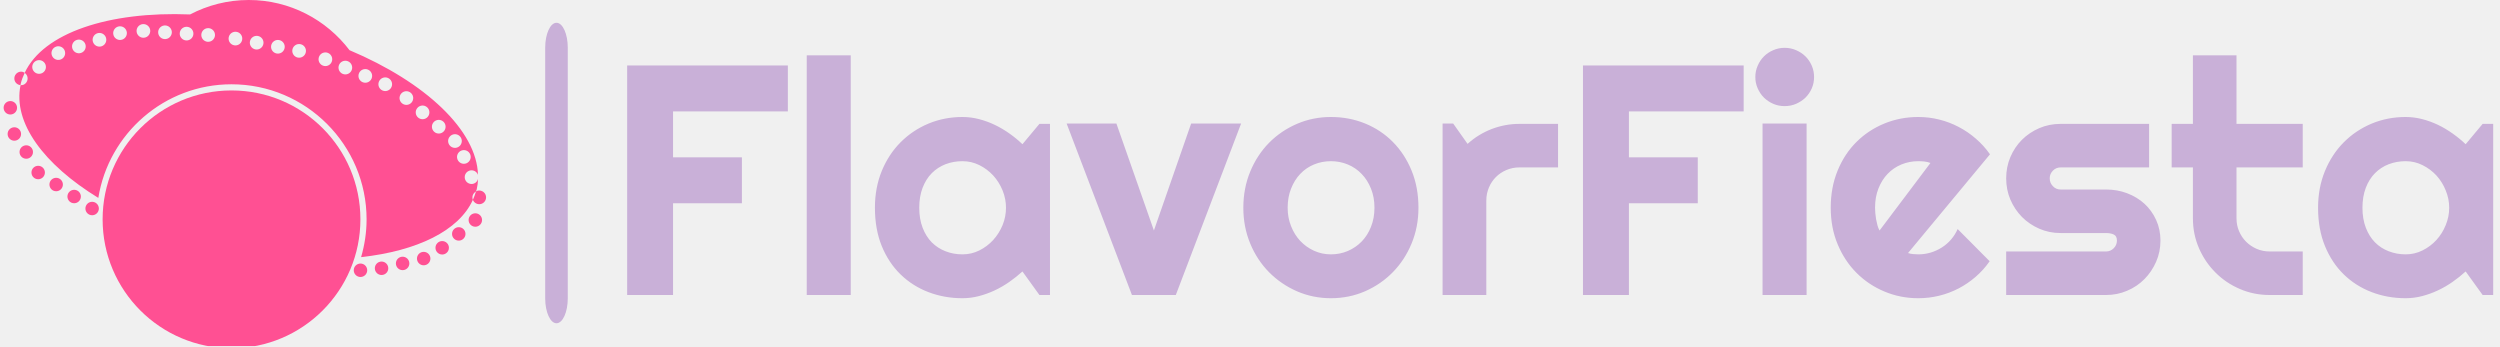
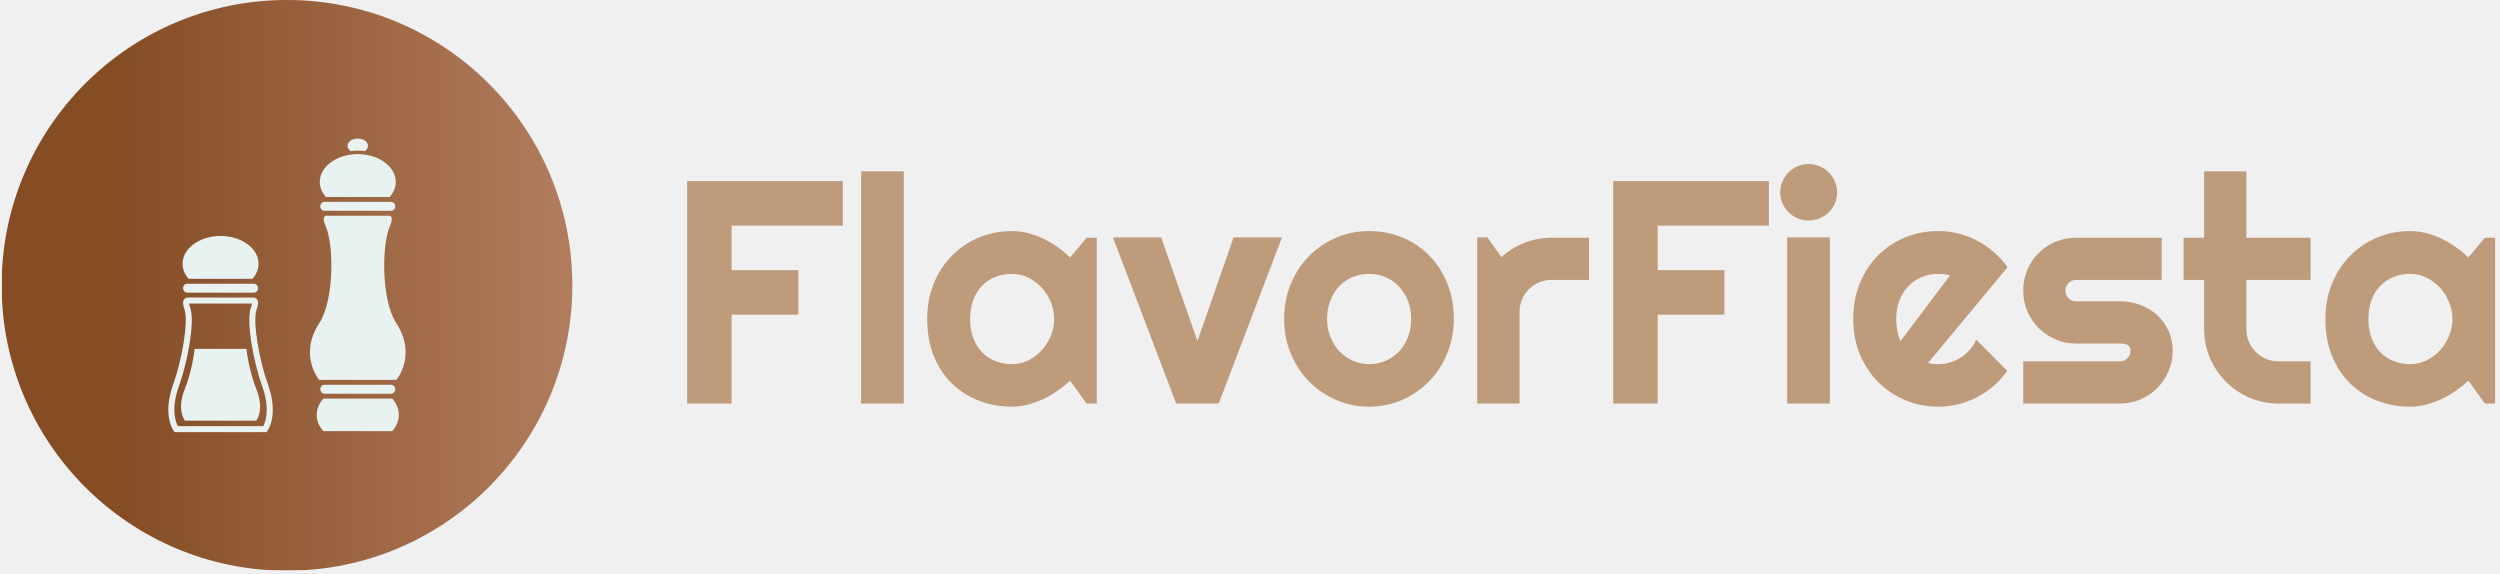
- <svg xmlns="http://www.w3.org/2000/svg" version="1.1" width="2000" height="277" viewBox="0 0 2000 277">
-   <g transform="matrix(1,0,0,1,-1.212121,-0.08197709)">
-     <svg viewBox="0 0 396 55" data-background-color="#e8f2f1" preserveAspectRatio="xMidYMid meet" height="277" width="2000">
-       <g id="tight-bounds" transform="matrix(1,0,0,1,0.24,0.01627704)">
-         <svg viewBox="0 0 395.52 54.967" height="54.967" width="395.52">
+ <svg xmlns="http://www.w3.org/2000/svg" version="1.1" width="2000" height="459" viewBox="0 0 2000 459">
+   <g transform="matrix(1,0,0,1,-1.212121,-1.217391)">
+     <svg viewBox="0 0 396 91" data-background-color="#fff4e6" preserveAspectRatio="xMidYMid meet" height="459" width="2000">
+       <g id="tight-bounds" transform="matrix(1,0,0,1,0.24,0.2413563)">
+         <svg viewBox="0 0 395.52 90.517" height="90.517" width="395.52">
          <g>
-             <svg viewBox="0 0 527.612 73.325" height="54.967" width="395.52">
-               <g>
-                 <rect width="4.785" height="63.669" x="114.782" y="4.828" fill="#c9b0d8" opacity="1" stroke-width="0" stroke="transparent" fill-opacity="1" class="rect-qz-0" data-fill-palette-color="primary" rx="1%" id="qz-0" data-palette-color="#c9b0d8" />
-               </g>
-               <g transform="matrix(1,0,0,1,132.0922,10.13392)">
+             <svg viewBox="0 0 545.386 124.815" height="90.517" width="395.52">
+               <g transform="matrix(1,0,0,1,149.8662,35.87899)">
                <svg viewBox="0 0 395.52 53.057" height="53.057" width="395.52">
                  <g id="textblocktransform">
                    <svg viewBox="0 0 395.52 53.057" height="53.057" width="395.52" id="textblock">
                      <g>
                        <svg viewBox="0 0 395.52 53.057" height="53.057" width="395.52">
                          <g transform="matrix(1,0,0,1,0,0)">
-                             <svg width="395.52" viewBox="3.25 -37.7 284.61 38.19" height="53.057" data-palette-color="#c9b0d8">
-                               <path d="M10.25-13.99L10.25 0 3.25 0 3.25-35.01 27.76-35.01 27.76-28 10.25-28 10.25-21 20.75-21 20.75-13.99 10.25-13.99ZM37.35-36.55L37.35 0 30.64 0 30.64-36.55 37.35-36.55ZM67.74-26.1L67.74 0 66.13 0 63.54-3.59Q62.59-2.73 61.53-1.99 60.47-1.25 59.3-0.7 58.12-0.15 56.89 0.17 55.66 0.49 54.39 0.49L54.39 0.49Q51.63 0.49 49.2-0.44 46.77-1.37 44.95-3.14 43.13-4.91 42.08-7.47 41.04-10.03 41.04-13.31L41.04-13.31Q41.04-16.36 42.08-18.91 43.13-21.46 44.95-23.29 46.77-25.12 49.2-26.14 51.63-27.15 54.39-27.15L54.39-27.15Q55.66-27.15 56.9-26.83 58.15-26.51 59.32-25.95 60.49-25.39 61.56-24.63 62.62-23.88 63.54-23L63.54-23 66.13-26.1 67.74-26.1ZM61.03-13.31L61.03-13.31Q61.03-14.67 60.51-15.95 59.98-17.24 59.08-18.23 58.17-19.21 56.97-19.81 55.76-20.41 54.39-20.41L54.39-20.41Q53.02-20.41 51.81-19.95 50.61-19.48 49.71-18.58 48.82-17.68 48.31-16.35 47.8-15.01 47.8-13.31L47.8-13.31Q47.8-11.6 48.31-10.27 48.82-8.94 49.71-8.03 50.61-7.13 51.81-6.67 53.02-6.2 54.39-6.2L54.39-6.2Q55.76-6.2 56.97-6.8 58.17-7.4 59.08-8.39 59.98-9.38 60.51-10.66 61.03-11.94 61.03-13.31ZM86.93 0L80.24 0 70.28-26.15 77.87-26.15 83.59-9.84 89.27-26.15 96.89-26.15 86.93 0ZM123.94-13.31L123.94-13.31Q123.94-10.38 122.89-7.85 121.84-5.32 120.03-3.48 118.23-1.64 115.8-0.57 113.37 0.49 110.59 0.49L110.59 0.49Q107.83 0.49 105.4-0.57 102.97-1.64 101.15-3.48 99.33-5.32 98.28-7.85 97.23-10.38 97.23-13.31L97.23-13.31Q97.23-16.28 98.28-18.82 99.33-21.36 101.15-23.21 102.97-25.05 105.4-26.1 107.83-27.15 110.59-27.15L110.59-27.15Q113.37-27.15 115.8-26.16 118.23-25.17 120.03-23.35 121.84-21.53 122.89-18.98 123.94-16.43 123.94-13.31ZM117.23-13.31L117.23-13.31Q117.23-14.92 116.7-16.22 116.18-17.53 115.27-18.47 114.37-19.41 113.16-19.91 111.95-20.41 110.59-20.41L110.59-20.41Q109.22-20.41 108.01-19.91 106.8-19.41 105.91-18.47 105.02-17.53 104.51-16.22 103.99-14.92 103.99-13.31L103.99-13.31Q103.99-11.79 104.51-10.5 105.02-9.2 105.91-8.25 106.8-7.3 108.01-6.75 109.22-6.2 110.59-6.2L110.59-6.2Q111.95-6.2 113.16-6.71 114.37-7.23 115.27-8.15 116.18-9.08 116.7-10.4 117.23-11.72 117.23-13.31ZM134.29-14.4L134.29 0 127.62 0 127.62-26.15 129.24-26.15 131.43-23.05Q133.04-24.51 135.09-25.31 137.15-26.1 139.34-26.1L139.34-26.1 145.23-26.1 145.23-19.46 139.34-19.46Q138.29-19.46 137.37-19.07 136.44-18.68 135.75-17.99 135.07-17.31 134.68-16.38 134.29-15.45 134.29-14.4L134.29-14.4ZM156.04-13.99L156.04 0 149.03 0 149.03-35.01 173.54-35.01 173.54-28 156.04-28 156.04-21 166.54-21 166.54-13.99 156.04-13.99ZM184.28-33.25L184.28-33.25Q184.28-32.32 183.93-31.52 183.58-30.71 182.97-30.11 182.36-29.52 181.54-29.16 180.72-28.81 179.79-28.81L179.79-28.81Q178.86-28.81 178.05-29.16 177.23-29.52 176.63-30.11 176.03-30.71 175.68-31.52 175.32-32.32 175.32-33.25L175.32-33.25Q175.32-34.16 175.68-34.97 176.03-35.79 176.63-36.39 177.23-36.99 178.05-37.34 178.86-37.7 179.79-37.7L179.79-37.7Q180.72-37.7 181.54-37.34 182.36-36.99 182.97-36.39 183.58-35.79 183.93-34.97 184.28-34.16 184.28-33.25ZM183.14-26.15L183.14 0 176.42 0 176.42-26.15 183.14-26.15ZM211.11-21.46L198.61-6.4Q199-6.27 199.39-6.24 199.78-6.2 200.18-6.2L200.18-6.2Q201.15-6.2 202.06-6.47 202.96-6.74 203.75-7.24 204.55-7.74 205.17-8.46 205.79-9.18 206.18-10.06L206.18-10.06 211.06-5.15Q210.14-3.83 208.93-2.78 207.72-1.73 206.32-1 204.91-0.27 203.36 0.11 201.81 0.49 200.18 0.49L200.18 0.49Q197.42 0.49 194.99-0.54 192.56-1.56 190.74-3.39 188.92-5.22 187.87-7.75 186.82-10.28 186.82-13.31L186.82-13.31Q186.82-16.41 187.87-18.97 188.92-21.53 190.74-23.34 192.56-25.15 194.99-26.15 197.42-27.15 200.18-27.15L200.18-27.15Q201.81-27.15 203.37-26.76 204.94-26.37 206.34-25.63 207.74-24.9 208.96-23.84 210.19-22.78 211.11-21.46L211.11-21.46ZM194.27-9.84L202.03-20.14Q201.57-20.31 201.12-20.36 200.66-20.41 200.18-20.41L200.18-20.41Q198.81-20.41 197.6-19.91 196.39-19.41 195.5-18.48 194.61-17.55 194.1-16.25 193.58-14.94 193.58-13.31L193.58-13.31Q193.58-12.94 193.62-12.48 193.66-12.01 193.74-11.54 193.83-11.06 193.95-10.62 194.07-10.18 194.27-9.84L194.27-9.84ZM228.81 0L228.81 0 213.58 0 213.58-6.64 228.81-6.64Q229.49-6.64 229.98-7.13 230.47-7.62 230.47-8.3L230.47-8.3Q230.47-9.01 229.98-9.23 229.49-9.45 228.81-9.45L228.81-9.45 221.88-9.45Q220.14-9.45 218.63-10.11 217.12-10.77 215.99-11.9 214.87-13.04 214.22-14.55 213.58-16.06 213.58-17.8L213.58-17.8Q213.58-19.53 214.22-21.04 214.87-22.56 215.99-23.68 217.12-24.8 218.63-25.45 220.14-26.1 221.88-26.1L221.88-26.1 235.38-26.1 235.38-19.46 221.88-19.46Q221.19-19.46 220.71-18.97 220.22-18.48 220.22-17.8L220.22-17.8Q220.22-17.09 220.71-16.59 221.19-16.09 221.88-16.09L221.88-16.09 228.81-16.09Q230.52-16.09 232.03-15.52 233.55-14.94 234.67-13.92 235.79-12.89 236.45-11.45 237.11-10.01 237.11-8.3L237.11-8.3Q237.11-6.57 236.45-5.07 235.79-3.56 234.67-2.43 233.55-1.29 232.03-0.65 230.52 0 228.81 0ZM258.81 0L253.76 0Q251.34 0 249.22-0.92 247.09-1.83 245.5-3.43 243.9-5.03 242.98-7.15 242.06-9.28 242.06-11.69L242.06-11.69 242.06-19.46 238.82-19.46 238.82-26.1 242.06-26.1 242.06-36.55 248.71-36.55 248.71-26.1 258.81-26.1 258.81-19.46 248.71-19.46 248.71-11.69Q248.71-10.64 249.1-9.73 249.49-8.81 250.17-8.13 250.85-7.45 251.78-7.04 252.71-6.64 253.76-6.64L253.76-6.64 258.81-6.64 258.81 0ZM287.86-26.1L287.86 0 286.25 0 283.66-3.59Q282.71-2.73 281.65-1.99 280.59-1.25 279.42-0.7 278.24-0.15 277.01 0.17 275.78 0.49 274.51 0.49L274.51 0.49Q271.75 0.49 269.32-0.44 266.89-1.37 265.07-3.14 263.25-4.91 262.2-7.47 261.15-10.03 261.15-13.31L261.15-13.31Q261.15-16.36 262.2-18.91 263.25-21.46 265.07-23.29 266.89-25.12 269.32-26.14 271.75-27.15 274.51-27.15L274.51-27.15Q275.78-27.15 277.02-26.83 278.27-26.51 279.44-25.95 280.61-25.39 281.67-24.63 282.74-23.88 283.66-23L283.66-23 286.25-26.1 287.86-26.1ZM281.15-13.31L281.15-13.31Q281.15-14.67 280.62-15.95 280.1-17.24 279.2-18.23 278.29-19.21 277.08-19.81 275.88-20.41 274.51-20.41L274.51-20.41Q273.14-20.41 271.93-19.95 270.72-19.48 269.83-18.58 268.94-17.68 268.43-16.35 267.92-15.01 267.92-13.31L267.92-13.31Q267.92-11.6 268.43-10.27 268.94-8.94 269.83-8.03 270.72-7.13 271.93-6.67 273.14-6.2 274.51-6.2L274.51-6.2Q275.88-6.2 277.08-6.8 278.29-7.4 279.2-8.39 280.1-9.38 280.62-10.66 281.15-11.94 281.15-13.31Z" opacity="1" transform="matrix(1,0,0,1,0,0)" fill="#c9b0d8" class="wordmark-text-0" data-fill-palette-color="primary" id="text-0" />
+                             <svg width="395.52" viewBox="3.25 -37.7 284.61 38.19" height="53.057" data-palette-color="#be9b7b">
+                               <path d="M10.25-13.99L10.25 0 3.25 0 3.25-35.01 27.76-35.01 27.76-28 10.25-28 10.25-21 20.75-21 20.75-13.99 10.25-13.99ZM37.35-36.55L37.35 0 30.64 0 30.64-36.55 37.35-36.55ZM67.74-26.1L67.74 0 66.13 0 63.54-3.59Q62.59-2.73 61.53-1.99 60.47-1.25 59.3-0.7 58.12-0.15 56.89 0.17 55.66 0.49 54.39 0.49L54.39 0.49Q51.63 0.49 49.2-0.44 46.77-1.37 44.95-3.14 43.13-4.91 42.08-7.47 41.04-10.03 41.04-13.31L41.04-13.31Q41.04-16.36 42.08-18.91 43.13-21.46 44.95-23.29 46.77-25.12 49.2-26.14 51.63-27.15 54.39-27.15L54.39-27.15Q55.66-27.15 56.9-26.83 58.15-26.51 59.32-25.95 60.49-25.39 61.56-24.63 62.62-23.88 63.54-23L63.54-23 66.13-26.1 67.74-26.1ZM61.03-13.31L61.03-13.31Q61.03-14.67 60.51-15.95 59.98-17.24 59.08-18.23 58.17-19.21 56.97-19.81 55.76-20.41 54.39-20.41L54.39-20.41Q53.02-20.41 51.81-19.95 50.61-19.48 49.71-18.58 48.82-17.68 48.31-16.35 47.8-15.01 47.8-13.31L47.8-13.31Q47.8-11.6 48.31-10.27 48.82-8.94 49.71-8.03 50.61-7.13 51.81-6.67 53.02-6.2 54.39-6.2L54.39-6.2Q55.76-6.2 56.97-6.8 58.17-7.4 59.08-8.39 59.98-9.38 60.51-10.66 61.03-11.94 61.03-13.31ZM86.93 0L80.24 0 70.28-26.15 77.87-26.15 83.59-9.84 89.27-26.15 96.89-26.15 86.93 0ZM123.94-13.31L123.94-13.31Q123.94-10.38 122.89-7.85 121.84-5.32 120.03-3.48 118.23-1.64 115.8-0.57 113.37 0.49 110.59 0.49L110.59 0.49Q107.83 0.49 105.4-0.57 102.97-1.64 101.15-3.48 99.33-5.32 98.28-7.85 97.23-10.38 97.23-13.31L97.23-13.31Q97.23-16.28 98.28-18.82 99.33-21.36 101.15-23.21 102.97-25.05 105.4-26.1 107.83-27.15 110.59-27.15L110.59-27.15Q113.37-27.15 115.8-26.16 118.23-25.17 120.03-23.35 121.84-21.53 122.89-18.98 123.94-16.43 123.94-13.31ZM117.23-13.31L117.23-13.31Q117.23-14.92 116.7-16.22 116.18-17.53 115.27-18.47 114.37-19.41 113.16-19.91 111.95-20.41 110.59-20.41L110.59-20.41Q109.22-20.41 108.01-19.91 106.8-19.41 105.91-18.47 105.02-17.53 104.51-16.22 103.99-14.92 103.99-13.31L103.99-13.31Q103.99-11.79 104.51-10.5 105.02-9.2 105.91-8.25 106.8-7.3 108.01-6.75 109.22-6.2 110.59-6.2L110.59-6.2Q111.95-6.2 113.16-6.71 114.37-7.23 115.27-8.15 116.18-9.08 116.7-10.4 117.23-11.72 117.23-13.31ZM134.29-14.4L134.29 0 127.62 0 127.62-26.15 129.24-26.15 131.43-23.05Q133.04-24.51 135.09-25.31 137.15-26.1 139.34-26.1L139.34-26.1 145.23-26.1 145.23-19.46 139.34-19.46Q138.29-19.46 137.37-19.07 136.44-18.68 135.75-17.99 135.07-17.31 134.68-16.38 134.29-15.45 134.29-14.4L134.29-14.4ZM156.04-13.99L156.04 0 149.03 0 149.03-35.01 173.54-35.01 173.54-28 156.04-28 156.04-21 166.54-21 166.54-13.99 156.04-13.99ZM184.28-33.25L184.28-33.25Q184.28-32.32 183.93-31.52 183.58-30.71 182.97-30.11 182.36-29.52 181.54-29.16 180.72-28.81 179.79-28.81L179.79-28.81Q178.86-28.81 178.05-29.16 177.23-29.52 176.63-30.11 176.03-30.71 175.68-31.52 175.32-32.32 175.32-33.25L175.32-33.25Q175.32-34.16 175.68-34.97 176.03-35.79 176.63-36.39 177.23-36.99 178.05-37.34 178.86-37.7 179.79-37.7L179.79-37.7Q180.72-37.7 181.54-37.34 182.36-36.99 182.97-36.39 183.58-35.79 183.93-34.97 184.28-34.16 184.28-33.25ZM183.14-26.15L183.14 0 176.42 0 176.42-26.15 183.14-26.15ZM211.11-21.46L198.61-6.4Q199-6.27 199.39-6.24 199.78-6.2 200.18-6.2L200.18-6.2Q201.15-6.2 202.06-6.47 202.96-6.74 203.75-7.24 204.55-7.74 205.17-8.46 205.79-9.18 206.18-10.06L206.18-10.06 211.06-5.15Q210.14-3.83 208.93-2.78 207.72-1.73 206.32-1 204.91-0.27 203.36 0.11 201.81 0.49 200.18 0.49L200.18 0.49Q197.42 0.49 194.99-0.54 192.56-1.56 190.74-3.39 188.92-5.22 187.87-7.75 186.82-10.28 186.82-13.31L186.82-13.31Q186.82-16.41 187.87-18.97 188.92-21.53 190.74-23.34 192.56-25.15 194.99-26.15 197.42-27.15 200.18-27.15L200.18-27.15Q201.81-27.15 203.37-26.76 204.94-26.37 206.34-25.63 207.74-24.9 208.96-23.84 210.19-22.78 211.11-21.46L211.11-21.46ZM194.27-9.84L202.03-20.14Q201.57-20.31 201.12-20.36 200.66-20.41 200.18-20.41L200.18-20.41Q198.81-20.41 197.6-19.91 196.39-19.41 195.5-18.48 194.61-17.55 194.1-16.25 193.58-14.94 193.58-13.31L193.58-13.31Q193.58-12.94 193.62-12.48 193.66-12.01 193.74-11.54 193.83-11.06 193.95-10.62 194.07-10.18 194.27-9.84L194.27-9.84ZM228.81 0L228.81 0 213.58 0 213.58-6.64 228.81-6.64Q229.49-6.64 229.98-7.13 230.47-7.62 230.47-8.3L230.47-8.3Q230.47-9.01 229.98-9.23 229.49-9.45 228.81-9.45L228.81-9.45 221.88-9.45Q220.14-9.45 218.63-10.11 217.12-10.77 215.99-11.9 214.87-13.04 214.22-14.55 213.58-16.06 213.58-17.8L213.58-17.8Q213.58-19.53 214.22-21.04 214.87-22.56 215.99-23.68 217.12-24.8 218.63-25.45 220.14-26.1 221.88-26.1L221.88-26.1 235.38-26.1 235.38-19.46 221.88-19.46Q221.19-19.46 220.71-18.97 220.22-18.48 220.22-17.8L220.22-17.8Q220.22-17.09 220.71-16.59 221.19-16.09 221.88-16.09L221.88-16.09 228.81-16.09Q230.52-16.09 232.03-15.52 233.55-14.94 234.67-13.92 235.79-12.89 236.45-11.45 237.11-10.01 237.11-8.3L237.11-8.3Q237.11-6.57 236.45-5.07 235.79-3.56 234.67-2.43 233.55-1.29 232.03-0.65 230.52 0 228.81 0ZM258.81 0L253.76 0Q251.34 0 249.22-0.92 247.09-1.83 245.5-3.43 243.9-5.03 242.98-7.15 242.06-9.28 242.06-11.69L242.06-11.69 242.06-19.46 238.82-19.46 238.82-26.1 242.06-26.1 242.06-36.55 248.71-36.55 248.71-26.1 258.81-26.1 258.81-19.46 248.71-19.46 248.71-11.69Q248.71-10.64 249.1-9.73 249.49-8.81 250.17-8.13 250.85-7.45 251.78-7.04 252.71-6.64 253.76-6.64L253.76-6.64 258.81-6.64 258.81 0ZM287.86-26.1L287.86 0 286.25 0 283.66-3.59Q282.71-2.73 281.65-1.99 280.59-1.25 279.42-0.7 278.24-0.15 277.01 0.17 275.78 0.49 274.51 0.49L274.51 0.49Q271.75 0.49 269.32-0.44 266.89-1.37 265.07-3.14 263.25-4.91 262.2-7.47 261.15-10.03 261.15-13.31L261.15-13.31Q261.15-16.36 262.2-18.91 263.25-21.46 265.07-23.29 266.89-25.12 269.32-26.14 271.75-27.15 274.51-27.15L274.51-27.15Q275.78-27.15 277.02-26.83 278.27-26.51 279.44-25.95 280.61-25.39 281.67-24.63 282.74-23.88 283.66-23L283.66-23 286.25-26.1 287.86-26.1ZM281.15-13.31L281.15-13.31Q281.15-14.67 280.62-15.95 280.1-17.24 279.2-18.23 278.29-19.21 277.08-19.81 275.88-20.41 274.51-20.41L274.51-20.41Q273.14-20.41 271.93-19.95 270.72-19.48 269.83-18.58 268.94-17.68 268.43-16.35 267.92-15.01 267.92-13.31L267.92-13.31Q267.92-11.6 268.43-10.27 268.94-8.94 269.83-8.03 270.72-7.13 271.93-6.67 273.14-6.2 274.51-6.2L274.51-6.2Q275.88-6.2 277.08-6.8 278.29-7.4 279.2-8.39 280.1-9.38 280.62-10.66 281.15-11.94 281.15-13.31Z" opacity="1" transform="matrix(1,0,0,1,0,0)" fill="#be9b7b" class="wordmark-text-0" data-fill-palette-color="primary" id="text-0" />
                            </svg>
                          </g>
                        </svg>
                      </g>
                    </svg>
                  </g>
                </svg>
              </g>
              <g>
-                 <svg viewBox="0 0 102.256 73.325" height="73.325" width="102.256">
+                 <svg viewBox="0 0 124.815 124.815" height="124.815" width="124.815">
                  <g>
-                     <svg version="1.1" x="0" y="0" viewBox="4.81 17.204 86.109 61.746" enable-background="new 0 0 100 100" xml:space="preserve" height="73.325" width="102.256" class="icon-icon-0" data-fill-palette-color="accent" id="icon-0">
-                       <path d="M90.839 51.986c-0.24-0.63-0.945-0.946-1.575-0.707-0.06 0.023-0.103 0.068-0.157 0.099-0.141 0.51-0.328 1.002-0.545 1.483 0.242 0.624 0.943 0.938 1.57 0.7C90.762 53.321 91.078 52.616 90.839 51.986z" fill="#ff5093" data-fill-palette-color="accent" />
-                       <path d="M7.871 32.197c0.161-0.699 0.421-1.361 0.724-2.007-0.209-0.13-0.447-0.217-0.711-0.2-0.673 0.044-1.182 0.624-1.139 1.297 0.039 0.606 0.52 1.057 1.106 1.113C7.865 32.333 7.856 32.263 7.871 32.197z" fill="#ff5093" data-fill-palette-color="accent" />
-                       <circle cx="45.494" cy="56.342" r="23" fill="#ff5093" data-fill-palette-color="accent" />
-                       <circle cx="68.507" cy="65.429" r="1.2" fill="#ff5093" data-fill-palette-color="accent" />
-                       <circle cx="72.267" cy="65.074" r="1.2" fill="#ff5093" data-fill-palette-color="accent" />
-                       <circle cx="76.027" cy="64.209" r="1.2" fill="#ff5093" data-fill-palette-color="accent" />
-                       <circle cx="79.786" cy="63.343" r="1.2" fill="#ff5093" data-fill-palette-color="accent" />
-                       <circle cx="6.03" cy="36.437" r="1.2" fill="#ff5093" data-fill-palette-color="accent" />
-                       <circle cx="6.743" cy="41.112" r="1.2" fill="#ff5093" data-fill-palette-color="accent" />
-                       <circle cx="8.87" cy="44.33" r="1.2" fill="#ff5093" data-fill-palette-color="accent" />
-                       <circle cx="10.997" cy="47.987" r="1.2" fill="#ff5093" data-fill-palette-color="accent" />
-                       <circle cx="14.206" cy="50.129" r="1.2" fill="#ff5093" data-fill-palette-color="accent" />
-                       <circle cx="17.415" cy="52.271" r="1.2" fill="#ff5093" data-fill-palette-color="accent" />
-                       <circle cx="20.624" cy="54.412" r="1.2" fill="#ff5093" data-fill-palette-color="accent" />
-                       <circle cx="83.087" cy="61.419" r="1.2" fill="#ff5093" data-fill-palette-color="accent" />
-                       <circle cx="86.044" cy="58.941" r="1.2" fill="#ff5093" data-fill-palette-color="accent" />
-                       <circle cx="89" cy="56.462" r="1.2" fill="#ff5093" data-fill-palette-color="accent" />
-                       <path d="M88.557 52.854c-0.217-0.57 0.036-1.183 0.55-1.476 0.037-0.135 0.113-0.255 0.144-0.392 0.142-0.616 0.208-1.24 0.234-1.868-0.097 0.368-0.343 0.691-0.725 0.836-0.63 0.24-1.335-0.077-1.574-0.707-0.24-0.63 0.077-1.335 0.707-1.574 0.63-0.24 1.335 0.076 1.574 0.706 0.006 0.016 0.003 0.032 0.008 0.048-0.206-7.926-9.31-16.527-22.923-22.268-4.129-5.432-10.64-8.955-17.99-8.955-3.777 0-7.33 0.939-10.46 2.577-14.545-0.588-26.19 3.298-29.514 10.423 0.132 0.091 0.248 0.209 0.338 0.353 0.358 0.571 0.187 1.324-0.384 1.683-0.215 0.135-0.455 0.172-0.691 0.164-1.399 6.697 4.164 14.16 13.877 20.113 1.842-11.472 11.781-20.274 23.766-20.274 13.289 0 24.102 10.812 24.102 24.099 0 2.342-0.352 4.601-0.979 6.744 9.975-1.098 17.44-4.698 19.946-10.225C88.561 52.858 88.558 52.857 88.557 52.854zM11.808 30.188c-0.571 0.359-1.324 0.187-1.683-0.384-0.358-0.571-0.187-1.324 0.384-1.683 0.571-0.359 1.324-0.187 1.682 0.384C12.551 29.076 12.379 29.829 11.808 30.188zM14.966 27.838c-0.641 0.207-1.329-0.144-1.537-0.786-0.207-0.641 0.144-1.329 0.786-1.537 0.641-0.207 1.329 0.144 1.537 0.786C15.958 26.943 15.607 27.631 14.966 27.838zM18.636 26.651c-0.641 0.207-1.329-0.144-1.537-0.786-0.208-0.641 0.144-1.329 0.786-1.537 0.641-0.207 1.329 0.144 1.537 0.786C19.629 25.756 19.277 26.444 18.636 26.651zM22.307 25.464c-0.641 0.208-1.329-0.144-1.537-0.786-0.207-0.641 0.144-1.329 0.786-1.537s1.329 0.144 1.537 0.786C23.3 24.568 22.948 25.256 22.307 25.464zM25.978 24.277c-0.641 0.208-1.329-0.144-1.537-0.786-0.207-0.641 0.144-1.329 0.786-1.537 0.641-0.207 1.329 0.144 1.537 0.786C26.971 23.381 26.619 24.069 25.978 24.277zM29.698 23.939c-0.673-0.042-1.184-0.622-1.142-1.294 0.042-0.673 0.622-1.184 1.294-1.142 0.673 0.042 1.184 0.622 1.142 1.294C30.95 23.469 30.371 23.981 29.698 23.939zM33.549 24.18c-0.673-0.042-1.184-0.622-1.142-1.294 0.042-0.673 0.622-1.184 1.294-1.142 0.673 0.042 1.184 0.622 1.142 1.294C34.801 23.71 34.221 24.222 33.549 24.18zM37.399 24.421c-0.673-0.042-1.184-0.622-1.142-1.294 0.042-0.673 0.622-1.184 1.294-1.142 0.673 0.042 1.184 0.622 1.142 1.294C38.651 23.951 38.072 24.463 37.399 24.421zM41.25 24.662c-0.673-0.042-1.184-0.622-1.142-1.294 0.042-0.673 0.622-1.184 1.294-1.142 0.673 0.042 1.184 0.622 1.142 1.294C42.502 24.192 41.922 24.704 41.25 24.662zM45.962 25.288c-0.662-0.127-1.095-0.767-0.967-1.429s0.768-1.095 1.429-0.967 1.095 0.768 0.967 1.429C47.264 24.982 46.624 25.415 45.962 25.288zM49.751 26.018c-0.662-0.128-1.095-0.768-0.967-1.429 0.128-0.662 0.768-1.095 1.429-0.967 0.662 0.128 1.095 0.767 0.967 1.429C51.052 25.713 50.412 26.146 49.751 26.018zM53.539 26.748c-0.662-0.128-1.095-0.768-0.967-1.429 0.128-0.662 0.768-1.095 1.429-0.967 0.662 0.127 1.095 0.767 0.967 1.429S54.201 26.876 53.539 26.748zM57.327 27.479c-0.662-0.128-1.095-0.768-0.967-1.429 0.128-0.662 0.768-1.095 1.429-0.967 0.662 0.128 1.095 0.768 0.967 1.429S57.989 27.607 57.327 27.479zM63.371 28.246c-0.26 0.622-0.974 0.916-1.596 0.656-0.622-0.259-0.916-0.974-0.656-1.596 0.259-0.622 0.974-0.916 1.596-0.656C63.337 26.909 63.631 27.624 63.371 28.246zM66.932 29.732c-0.26 0.622-0.974 0.916-1.596 0.656-0.622-0.26-0.916-0.974-0.656-1.596 0.26-0.622 0.974-0.916 1.596-0.656C66.897 28.395 67.191 29.11 66.932 29.732zM70.492 31.218c-0.26 0.622-0.974 0.916-1.596 0.656-0.622-0.26-0.916-0.974-0.656-1.596 0.26-0.622 0.974-0.916 1.596-0.656C70.458 29.881 70.752 30.596 70.492 31.218zM74.052 32.704c-0.26 0.622-0.974 0.916-1.596 0.656-0.622-0.26-0.916-0.974-0.656-1.596 0.26-0.622 0.974-0.916 1.596-0.656C74.018 31.367 74.312 32.082 74.052 32.704zM77.611 35.508c-0.447 0.505-1.218 0.552-1.723 0.105-0.505-0.447-0.552-1.218-0.105-1.723 0.447-0.505 1.218-0.552 1.723-0.105C78.01 34.232 78.057 35.003 77.611 35.508zM80.5 38.065c-0.447 0.505-1.218 0.552-1.723 0.105-0.505-0.447-0.552-1.218-0.105-1.723 0.447-0.505 1.218-0.552 1.722-0.105C80.899 36.789 80.946 37.56 80.5 38.065zM83.389 40.622c-0.447 0.505-1.218 0.552-1.723 0.105-0.505-0.447-0.552-1.218-0.105-1.723 0.447-0.505 1.218-0.552 1.723-0.105C83.789 39.346 83.836 40.117 83.389 40.622zM84.556 43.283c-0.505-0.447-0.552-1.218-0.105-1.723 0.447-0.505 1.218-0.552 1.723-0.105 0.505 0.447 0.552 1.218 0.105 1.723C85.832 43.683 85.06 43.73 84.556 43.283zM85.813 45.643c-0.24-0.63 0.077-1.335 0.707-1.575 0.63-0.24 1.335 0.077 1.575 0.707 0.24 0.63-0.077 1.335-0.707 1.575C86.758 46.589 86.053 46.273 85.813 45.643z" fill="#ff5093" data-fill-palette-color="accent" />
+                     <svg />
+                   </g>
+                   <g id="icon-0">
+                     <svg viewBox="0 0 124.815 124.815" height="124.815" width="124.815">
+                       <g />
+                       <g transform="matrix(1,0,0,1,36.45712,30.30403)">
+                         <svg viewBox="0 0 51.901 64.207" height="64.207" width="51.901">
+                           <g>
+                             <svg version="1.1" x="0" y="0" viewBox="13.625 5 72.75 90" enable-background="new 0 0 100 100" xml:space="preserve" height="64.207" width="51.901" class="icon-cg-0" data-fill-palette-color="quaternary" id="cg-0">
+                               <path d="M83.544 61.669c-4.701-7.18-4.504-24.181-1.998-29.826 1.386-3.126-0.103-3.191-0.103-3.191h-9.737H61.97c0 0-1.491 0.065-0.104 3.191 2.505 5.645 2.701 22.646-2 29.826-6.368 9.729 0 17.306 0 17.306h11.84 11.838C83.544 78.975 89.914 71.397 83.544 61.669z" fill="#e8f2f1" data-fill-palette-color="quaternary" />
+                               <path d="M73.858 8.848c0.602-0.407 0.979-0.979 0.979-1.615C74.838 6 73.437 5 71.706 5c-1.732 0-3.134 1-3.134 2.233 0 0.635 0.378 1.208 0.979 1.615 0.697-0.097 1.419-0.154 2.155-0.154C72.443 8.694 73.162 8.751 73.858 8.848z" fill="#e8f2f1" data-fill-palette-color="quaternary" />
+                               <path d="M73.858 9.919c-0.696-0.095-1.415-0.15-2.152-0.15-0.736 0-1.457 0.055-2.155 0.15-5.4 0.742-9.489 4.208-9.489 8.375 0 1.701 0.688 3.28 1.861 4.612h19.565c1.173-1.333 1.86-2.912 1.86-4.612C83.349 14.127 79.26 10.662 73.858 9.919z" fill="#e8f2f1" data-fill-palette-color="quaternary" />
+                               <path d="M81.91 24.41h-0.422H61.923h-0.422c-0.708 0-1.282 0.613-1.282 1.37 0 0.756 0.574 1.369 1.282 1.369h3.153 14.104 3.151c0.709 0 1.283-0.613 1.283-1.369C83.193 25.023 82.619 24.41 81.91 24.41z" fill="#e8f2f1" data-fill-palette-color="quaternary" />
+                               <path d="M81.91 80.479h-0.422H61.923h-0.422c-0.708 0-1.282 0.613-1.282 1.37 0 0.758 0.574 1.37 1.282 1.37h3.153 14.104 3.151c0.709 0 1.283-0.612 1.283-1.37C83.193 81.092 82.619 80.479 81.91 80.479z" fill="#e8f2f1" data-fill-palette-color="quaternary" />
+                               <path d="M82.269 84.722H61.142c-1.269 1.438-2.014 3.145-2.014 4.984 0 1.836 0.743 3.544 2.01 4.981h21.136c1.267-1.438 2.01-3.146 2.01-4.981C84.283 87.866 83.536 86.159 82.269 84.722z" fill="#e8f2f1" data-fill-palette-color="quaternary" />
+                               <path d="M31.794 35.007c-0.697-0.095-1.416-0.151-2.153-0.151-0.736 0-1.458 0.056-2.155 0.151-5.4 0.741-9.489 4.207-9.489 8.374 0 1.7 0.688 3.28 1.861 4.612h19.564c1.174-1.332 1.861-2.912 1.861-4.612C41.283 39.214 37.195 35.748 31.794 35.007z" fill="#e8f2f1" data-fill-palette-color="quaternary" />
+                               <path d="M39.845 49.496h-0.423H19.854h-0.42c-0.709 0-1.282 0.613-1.282 1.37 0 0.756 0.573 1.368 1.282 1.368h3.152 14.106 3.151c0.707 0 1.282-0.612 1.282-1.368C41.127 50.109 40.552 49.496 39.845 49.496z" fill="#e8f2f1" data-fill-palette-color="quaternary" />
+                               <g fill="#e8f2f1" data-fill-palette-color="quaternary">
+                                 <path d="M43.693 95H15.586l-0.276-0.358c-0.151-0.192-3.624-4.849-0.138-14.435 2.577-7.085 4.708-19.209 3.43-22.733-0.551-1.514-0.598-2.518-0.149-3.157 0.254-0.362 0.662-0.579 1.093-0.579l20.167 0.002c0 0 0.002 0 0.004 0 0.45 0 0.857 0.216 1.111 0.577 0.448 0.64 0.401 1.644-0.148 3.157-1.279 3.524 0.852 15.648 3.429 22.733 3.486 9.586 0.014 14.242-0.138 14.435L43.693 95zM16.553 93.158h26.174c0.63-1.174 2.237-5.203-0.352-12.321-2.417-6.649-5.017-19.61-3.428-23.992 0.231-0.635 0.312-1.033 0.334-1.266l-19.282 0.002c0.024 0.231 0.104 0.629 0.333 1.264 1.59 4.382-1.011 17.343-3.429 23.992C14.315 87.955 15.922 91.984 16.553 93.158z" fill="#e8f2f1" data-fill-palette-color="quaternary" />
+                               </g>
+                               <path d="M37.588 69.474H21.69c-0.401 3.938-1.698 9.024-2.97 12.184-2.69 6.684 0 9.828 0 9.828h10.415 0.504 0.503 10.416c0 0 2.692-3.145 0-9.828C39.286 78.498 37.989 73.411 37.588 69.474z" fill="#e8f2f1" data-fill-palette-color="quaternary" />
+                             </svg>
+                           </g>
+                         </svg>
+                       </g>
                    </svg>
                  </g>
                </svg>
              </g>
            </svg>
          </g>
          <defs />
+           <mask id="753c68e9-5dd9-4f4f-ad9c-36165195a2fb">
+             <g id="SvgjsG1541">
+               <svg viewBox="0 0 395.52 90.517" height="90.517" width="395.52">
+                 <g>
+                   <svg viewBox="0 0 545.386 124.815" height="90.517" width="395.52">
+                     <g transform="matrix(1,0,0,1,149.8662,35.87899)">
+                       <svg viewBox="0 0 395.52 53.057" height="53.057" width="395.52">
+                         <g id="SvgjsG1540">
+                           <svg viewBox="0 0 395.52 53.057" height="53.057" width="395.52" id="SvgjsSvg1539">
+                             <g>
+                               <svg viewBox="0 0 395.52 53.057" height="53.057" width="395.52">
+                                 <g transform="matrix(1,0,0,1,0,0)">
+                                   <svg width="395.52" viewBox="3.25 -37.7 284.61 38.19" height="53.057" data-palette-color="#be9b7b">
+                                     <path d="M10.25-13.99L10.25 0 3.25 0 3.25-35.01 27.76-35.01 27.76-28 10.25-28 10.25-21 20.75-21 20.75-13.99 10.25-13.99ZM37.35-36.55L37.35 0 30.64 0 30.64-36.55 37.35-36.55ZM67.74-26.1L67.74 0 66.13 0 63.54-3.59Q62.59-2.73 61.53-1.99 60.47-1.25 59.3-0.7 58.12-0.15 56.89 0.17 55.66 0.49 54.39 0.49L54.39 0.49Q51.63 0.49 49.2-0.44 46.77-1.37 44.95-3.14 43.13-4.91 42.08-7.47 41.04-10.03 41.04-13.31L41.04-13.31Q41.04-16.36 42.08-18.91 43.13-21.46 44.95-23.29 46.77-25.12 49.2-26.14 51.63-27.15 54.39-27.15L54.39-27.15Q55.66-27.15 56.9-26.83 58.15-26.51 59.32-25.95 60.49-25.39 61.56-24.63 62.62-23.88 63.54-23L63.54-23 66.13-26.1 67.74-26.1ZM61.03-13.31L61.03-13.31Q61.03-14.67 60.51-15.95 59.98-17.24 59.08-18.23 58.17-19.21 56.97-19.81 55.76-20.41 54.39-20.41L54.39-20.41Q53.02-20.41 51.81-19.95 50.61-19.48 49.71-18.58 48.82-17.68 48.31-16.35 47.8-15.01 47.8-13.31L47.8-13.31Q47.8-11.6 48.31-10.27 48.82-8.94 49.71-8.03 50.61-7.13 51.81-6.67 53.02-6.2 54.39-6.2L54.39-6.2Q55.76-6.2 56.97-6.8 58.17-7.4 59.08-8.39 59.98-9.38 60.51-10.66 61.03-11.94 61.03-13.31ZM86.93 0L80.24 0 70.28-26.15 77.87-26.15 83.59-9.84 89.27-26.15 96.89-26.15 86.93 0ZM123.94-13.31L123.94-13.31Q123.94-10.38 122.89-7.85 121.84-5.32 120.03-3.48 118.23-1.64 115.8-0.57 113.37 0.49 110.59 0.49L110.59 0.49Q107.83 0.49 105.4-0.57 102.97-1.64 101.15-3.48 99.33-5.32 98.28-7.85 97.23-10.38 97.23-13.31L97.23-13.31Q97.23-16.28 98.28-18.82 99.33-21.36 101.15-23.21 102.97-25.05 105.4-26.1 107.83-27.15 110.59-27.15L110.59-27.15Q113.37-27.15 115.8-26.16 118.23-25.17 120.03-23.35 121.84-21.53 122.89-18.98 123.94-16.43 123.94-13.31ZM117.23-13.31L117.23-13.31Q117.23-14.92 116.7-16.22 116.18-17.53 115.27-18.47 114.37-19.41 113.16-19.91 111.95-20.41 110.59-20.41L110.59-20.41Q109.22-20.41 108.01-19.91 106.8-19.41 105.91-18.47 105.02-17.53 104.51-16.22 103.99-14.92 103.99-13.31L103.99-13.31Q103.99-11.79 104.51-10.5 105.02-9.2 105.91-8.25 106.8-7.3 108.01-6.75 109.22-6.2 110.59-6.2L110.59-6.2Q111.95-6.2 113.16-6.71 114.37-7.23 115.27-8.15 116.18-9.08 116.7-10.4 117.23-11.72 117.23-13.31ZM134.29-14.4L134.29 0 127.62 0 127.62-26.15 129.24-26.15 131.43-23.05Q133.04-24.51 135.09-25.31 137.15-26.1 139.34-26.1L139.34-26.1 145.23-26.1 145.23-19.46 139.34-19.46Q138.29-19.46 137.37-19.07 136.44-18.68 135.75-17.99 135.07-17.31 134.68-16.38 134.29-15.45 134.29-14.4L134.29-14.4ZM156.04-13.99L156.04 0 149.03 0 149.03-35.01 173.54-35.01 173.54-28 156.04-28 156.04-21 166.54-21 166.54-13.99 156.04-13.99ZM184.28-33.25L184.28-33.25Q184.28-32.32 183.93-31.52 183.58-30.71 182.97-30.11 182.36-29.52 181.54-29.16 180.72-28.81 179.79-28.81L179.79-28.81Q178.86-28.81 178.05-29.16 177.23-29.52 176.63-30.11 176.03-30.71 175.68-31.52 175.32-32.32 175.32-33.25L175.32-33.25Q175.32-34.16 175.68-34.97 176.03-35.79 176.63-36.39 177.23-36.99 178.05-37.34 178.86-37.7 179.79-37.7L179.79-37.7Q180.72-37.7 181.54-37.34 182.36-36.99 182.97-36.39 183.58-35.79 183.93-34.97 184.28-34.16 184.28-33.25ZM183.14-26.15L183.14 0 176.42 0 176.42-26.15 183.14-26.15ZM211.11-21.46L198.61-6.4Q199-6.27 199.39-6.24 199.78-6.2 200.18-6.2L200.18-6.2Q201.15-6.2 202.06-6.47 202.96-6.74 203.75-7.24 204.55-7.74 205.17-8.46 205.79-9.18 206.18-10.06L206.18-10.06 211.06-5.15Q210.14-3.83 208.93-2.78 207.72-1.73 206.32-1 204.91-0.27 203.36 0.11 201.81 0.49 200.18 0.49L200.18 0.49Q197.42 0.49 194.99-0.54 192.56-1.56 190.74-3.39 188.92-5.22 187.87-7.75 186.82-10.28 186.82-13.31L186.82-13.31Q186.82-16.41 187.87-18.97 188.92-21.53 190.74-23.34 192.56-25.15 194.99-26.15 197.42-27.15 200.18-27.15L200.18-27.15Q201.81-27.15 203.37-26.76 204.94-26.37 206.34-25.63 207.74-24.9 208.96-23.84 210.19-22.78 211.11-21.46L211.11-21.46ZM194.27-9.84L202.03-20.14Q201.57-20.31 201.12-20.36 200.66-20.41 200.18-20.41L200.18-20.41Q198.81-20.41 197.6-19.91 196.39-19.41 195.5-18.48 194.61-17.55 194.1-16.25 193.58-14.94 193.58-13.31L193.58-13.31Q193.58-12.94 193.62-12.48 193.66-12.01 193.74-11.54 193.83-11.06 193.95-10.62 194.07-10.18 194.27-9.84L194.27-9.84ZM228.81 0L228.81 0 213.58 0 213.58-6.64 228.81-6.64Q229.49-6.64 229.98-7.13 230.47-7.62 230.47-8.3L230.47-8.3Q230.47-9.01 229.98-9.23 229.49-9.45 228.81-9.45L228.81-9.45 221.88-9.45Q220.14-9.45 218.63-10.11 217.12-10.77 215.99-11.9 214.87-13.04 214.22-14.55 213.58-16.06 213.58-17.8L213.58-17.8Q213.58-19.53 214.22-21.04 214.87-22.56 215.99-23.68 217.12-24.8 218.63-25.45 220.14-26.1 221.88-26.1L221.88-26.1 235.38-26.1 235.38-19.46 221.88-19.46Q221.19-19.46 220.71-18.97 220.22-18.48 220.22-17.8L220.22-17.8Q220.22-17.09 220.71-16.59 221.19-16.09 221.88-16.09L221.88-16.09 228.81-16.09Q230.52-16.09 232.03-15.52 233.55-14.94 234.67-13.92 235.79-12.89 236.45-11.45 237.11-10.01 237.11-8.3L237.11-8.3Q237.11-6.57 236.45-5.07 235.79-3.56 234.67-2.43 233.55-1.29 232.03-0.65 230.52 0 228.81 0ZM258.81 0L253.76 0Q251.34 0 249.22-0.92 247.09-1.83 245.5-3.43 243.9-5.03 242.98-7.15 242.06-9.28 242.06-11.69L242.06-11.69 242.06-19.46 238.82-19.46 238.82-26.1 242.06-26.1 242.06-36.55 248.71-36.55 248.71-26.1 258.81-26.1 258.81-19.46 248.71-19.46 248.71-11.69Q248.71-10.64 249.1-9.73 249.49-8.81 250.17-8.13 250.85-7.45 251.78-7.04 252.71-6.64 253.76-6.64L253.76-6.64 258.81-6.64 258.81 0ZM287.86-26.1L287.86 0 286.25 0 283.66-3.59Q282.71-2.73 281.65-1.99 280.59-1.25 279.42-0.7 278.24-0.15 277.01 0.17 275.78 0.49 274.51 0.49L274.51 0.49Q271.75 0.49 269.32-0.44 266.89-1.37 265.07-3.14 263.25-4.91 262.2-7.47 261.15-10.03 261.15-13.31L261.15-13.31Q261.15-16.36 262.2-18.91 263.25-21.46 265.07-23.29 266.89-25.12 269.32-26.14 271.75-27.15 274.51-27.15L274.51-27.15Q275.78-27.15 277.02-26.83 278.27-26.51 279.44-25.95 280.61-25.39 281.67-24.63 282.74-23.88 283.66-23L283.66-23 286.25-26.1 287.86-26.1ZM281.15-13.31L281.15-13.31Q281.15-14.67 280.62-15.95 280.1-17.24 279.2-18.23 278.29-19.21 277.08-19.81 275.88-20.41 274.51-20.41L274.51-20.41Q273.14-20.41 271.93-19.95 270.72-19.48 269.83-18.58 268.94-17.68 268.43-16.35 267.92-15.01 267.92-13.31L267.92-13.31Q267.92-11.6 268.43-10.27 268.94-8.94 269.83-8.03 270.72-7.13 271.93-6.67 273.14-6.2 274.51-6.2L274.51-6.2Q275.88-6.2 277.08-6.8 278.29-7.4 279.2-8.39 280.1-9.38 280.62-10.66 281.15-11.94 281.15-13.31Z" opacity="1" transform="matrix(1,0,0,1,0,0)" fill="black" class="wordmark-text-0" id="SvgjsPath1538" />
+                                   </svg>
+                                 </g>
+                               </svg>
+                             </g>
+                           </svg>
+                         </g>
+                       </svg>
+                     </g>
+                     <g>
+                       <svg viewBox="0 0 124.815 124.815" height="124.815" width="124.815">
+                         <g>
+                           <svg />
+                         </g>
+                         <g id="SvgjsG1537">
+                           <svg viewBox="0 0 124.815 124.815" height="124.815" width="124.815">
+                             <g>
+                               <path d="M0 62.408c0-34.467 27.941-62.408 62.408-62.408 34.467 0 62.408 27.941 62.407 62.408 0 34.467-27.941 62.408-62.407 62.407-34.467 0-62.408-27.941-62.408-62.407zM62.408 120.03c31.824 0 57.623-25.799 57.622-57.622 0-31.824-25.799-57.623-57.622-57.623-31.824 0-57.623 25.799-57.623 57.623 0 31.824 25.799 57.623 57.623 57.622z" fill="white" stroke="transparent" />
+                               <ellipse rx="61.783" ry="61.783" cx="62.408" cy="62.408" fill="white" stroke="transparent" stroke-width="0" fill-opacity="1" />
+                             </g>
+                             <g transform="matrix(1,0,0,1,36.45712,30.30403)">
+                               <svg viewBox="0 0 51.901 64.207" height="64.207" width="51.901">
+                                 <g>
+                                   <svg version="1.1" x="0" y="0" viewBox="13.625 5 72.75 90" enable-background="new 0 0 100 100" xml:space="preserve" height="64.207" width="51.901" class="icon-cg-0" data-fill-palette-color="quaternary" id="SvgjsSvg1536">
+                                     <path d="M83.544 61.669c-4.701-7.18-4.504-24.181-1.998-29.826 1.386-3.126-0.103-3.191-0.103-3.191h-9.737H61.97c0 0-1.491 0.065-0.104 3.191 2.505 5.645 2.701 22.646-2 29.826-6.368 9.729 0 17.306 0 17.306h11.84 11.838C83.544 78.975 89.914 71.397 83.544 61.669z" fill="black" />
+                                     <path d="M73.858 8.848c0.602-0.407 0.979-0.979 0.979-1.615C74.838 6 73.437 5 71.706 5c-1.732 0-3.134 1-3.134 2.233 0 0.635 0.378 1.208 0.979 1.615 0.697-0.097 1.419-0.154 2.155-0.154C72.443 8.694 73.162 8.751 73.858 8.848z" fill="black" />
+                                     <path d="M73.858 9.919c-0.696-0.095-1.415-0.15-2.152-0.15-0.736 0-1.457 0.055-2.155 0.15-5.4 0.742-9.489 4.208-9.489 8.375 0 1.701 0.688 3.28 1.861 4.612h19.565c1.173-1.333 1.86-2.912 1.86-4.612C83.349 14.127 79.26 10.662 73.858 9.919z" fill="black" />
+                                     <path d="M81.91 24.41h-0.422H61.923h-0.422c-0.708 0-1.282 0.613-1.282 1.37 0 0.756 0.574 1.369 1.282 1.369h3.153 14.104 3.151c0.709 0 1.283-0.613 1.283-1.369C83.193 25.023 82.619 24.41 81.91 24.41z" fill="black" />
+                                     <path d="M81.91 80.479h-0.422H61.923h-0.422c-0.708 0-1.282 0.613-1.282 1.37 0 0.758 0.574 1.37 1.282 1.37h3.153 14.104 3.151c0.709 0 1.283-0.612 1.283-1.37C83.193 81.092 82.619 80.479 81.91 80.479z" fill="black" />
+                                     <path d="M82.269 84.722H61.142c-1.269 1.438-2.014 3.145-2.014 4.984 0 1.836 0.743 3.544 2.01 4.981h21.136c1.267-1.438 2.01-3.146 2.01-4.981C84.283 87.866 83.536 86.159 82.269 84.722z" fill="black" />
+                                     <path d="M31.794 35.007c-0.697-0.095-1.416-0.151-2.153-0.151-0.736 0-1.458 0.056-2.155 0.151-5.4 0.741-9.489 4.207-9.489 8.374 0 1.7 0.688 3.28 1.861 4.612h19.564c1.174-1.332 1.861-2.912 1.861-4.612C41.283 39.214 37.195 35.748 31.794 35.007z" fill="black" />
+                                     <path d="M39.845 49.496h-0.423H19.854h-0.42c-0.709 0-1.282 0.613-1.282 1.37 0 0.756 0.573 1.368 1.282 1.368h3.152 14.106 3.151c0.707 0 1.282-0.612 1.282-1.368C41.127 50.109 40.552 49.496 39.845 49.496z" fill="black" />
+                                     <g fill="black">
+                                       <path d="M43.693 95H15.586l-0.276-0.358c-0.151-0.192-3.624-4.849-0.138-14.435 2.577-7.085 4.708-19.209 3.43-22.733-0.551-1.514-0.598-2.518-0.149-3.157 0.254-0.362 0.662-0.579 1.093-0.579l20.167 0.002c0 0 0.002 0 0.004 0 0.45 0 0.857 0.216 1.111 0.577 0.448 0.64 0.401 1.644-0.148 3.157-1.279 3.524 0.852 15.648 3.429 22.733 3.486 9.586 0.014 14.242-0.138 14.435L43.693 95zM16.553 93.158h26.174c0.63-1.174 2.237-5.203-0.352-12.321-2.417-6.649-5.017-19.61-3.428-23.992 0.231-0.635 0.312-1.033 0.334-1.266l-19.282 0.002c0.024 0.231 0.104 0.629 0.333 1.264 1.59 4.382-1.011 17.343-3.429 23.992C14.315 87.955 15.922 91.984 16.553 93.158z" fill="black" />
+                                     </g>
+                                     <path d="M37.588 69.474H21.69c-0.401 3.938-1.698 9.024-2.97 12.184-2.69 6.684 0 9.828 0 9.828h10.415 0.504 0.503 10.416c0 0 2.692-3.145 0-9.828C39.286 78.498 37.989 73.411 37.588 69.474z" fill="black" />
+                                   </svg>
+                                 </g>
+                               </svg>
+                             </g>
+                           </svg>
+                         </g>
+                       </svg>
+                     </g>
+                   </svg>
+                 </g>
+                 <defs>
+                   <mask />
+                 </defs>
+               </svg>
+               <rect width="395.52" height="90.517" fill="black" stroke="none" visibility="hidden" />
+             </g>
+           </mask>
+           <linearGradient x1="0.054" x2="0.941" y1="0.5" y2="0.5" id="0360b348-84d1-4b7e-93c8-6a9dae587448">
+             <stop stop-color="#864d25" offset="0" />
+             <stop stop-color="#f1c4b3" offset="0.498" />
+             <stop stop-color="#864d25" offset="1" />
+           </linearGradient>
+           <rect width="395.52" height="90.517" fill="url(#0360b348-84d1-4b7e-93c8-6a9dae587448)" mask="url(#753c68e9-5dd9-4f4f-ad9c-36165195a2fb)" data-fill-palette-color="accent" />
        </svg>
-         <rect width="395.52" height="54.967" fill="none" stroke="none" visibility="hidden" />
+         <rect width="395.52" height="90.517" fill="none" stroke="none" visibility="hidden" />
      </g>
    </svg>
  </g>
</svg>
